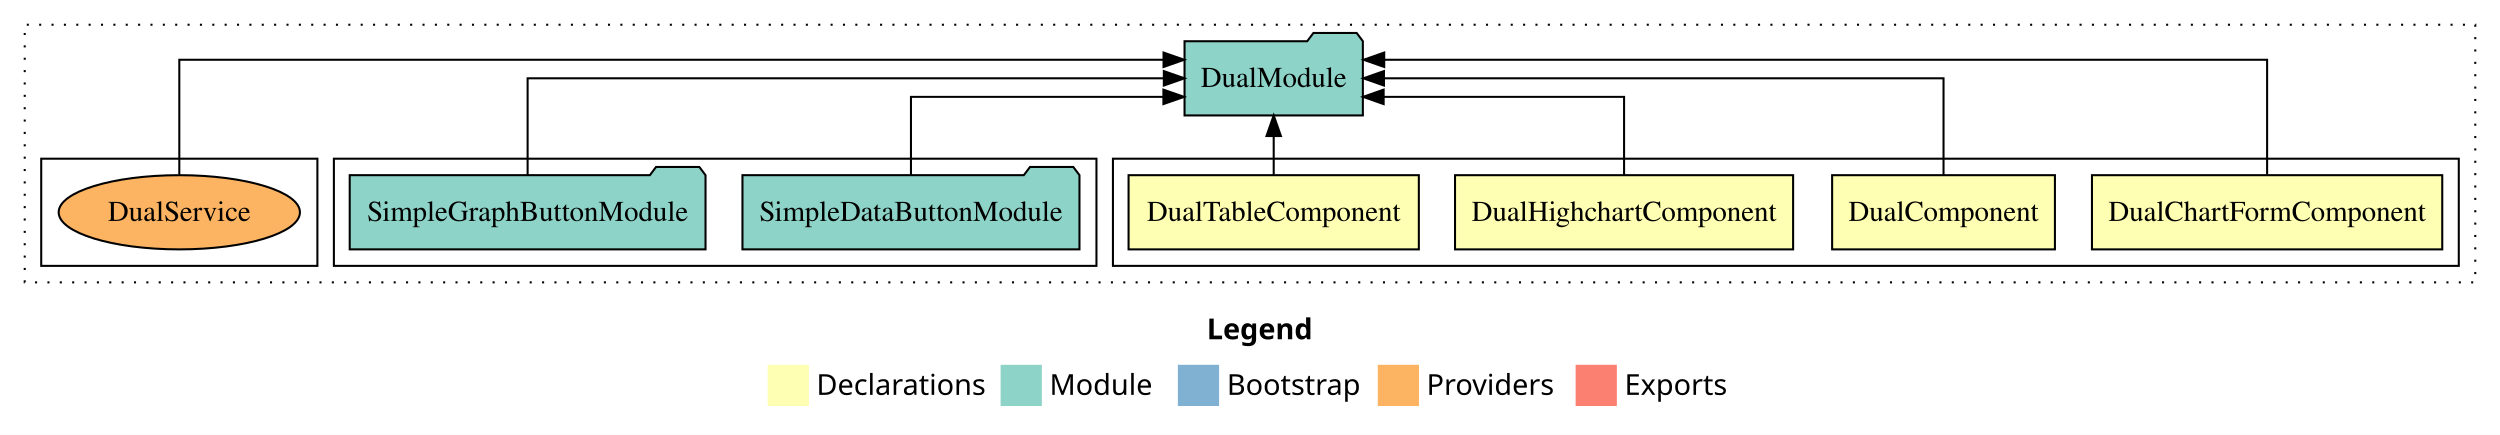
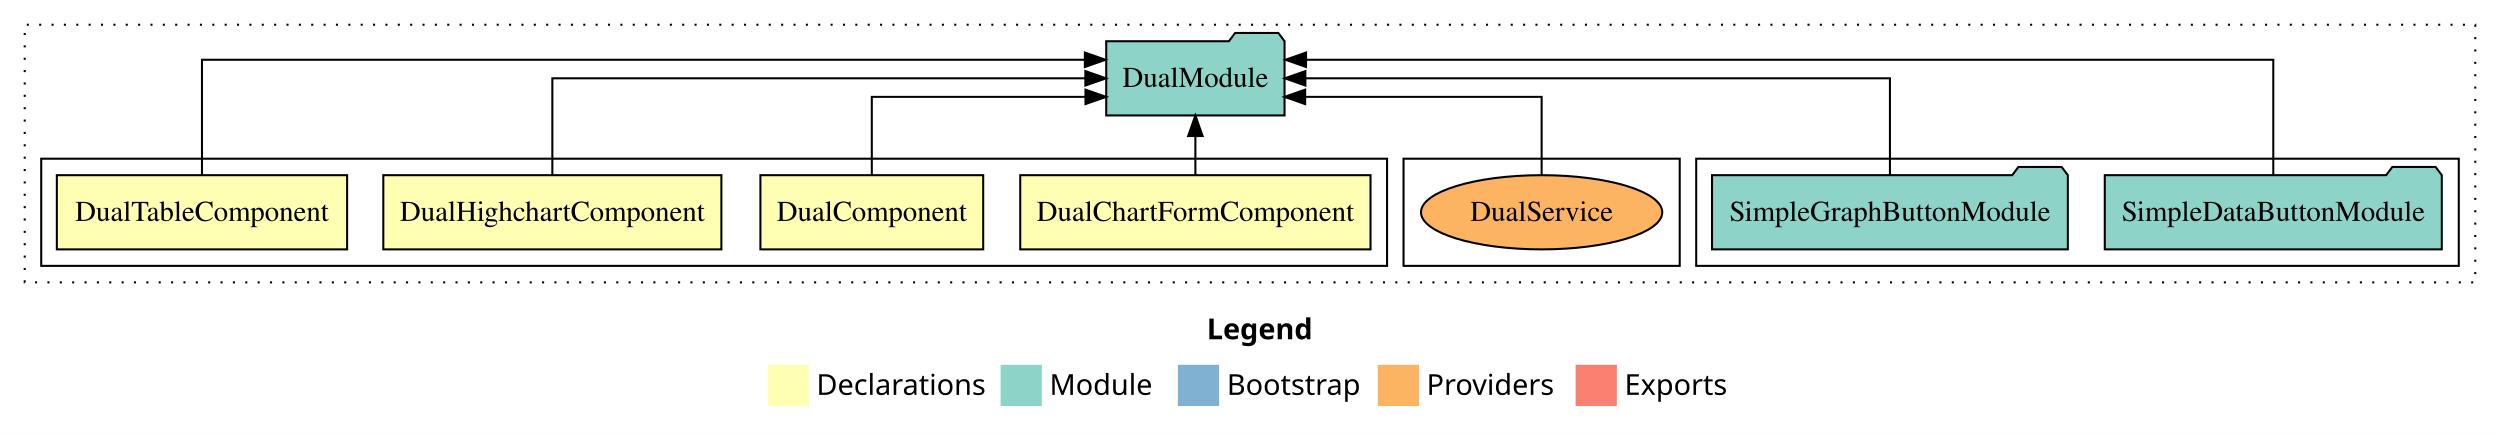
<svg xmlns="http://www.w3.org/2000/svg" width="1213pt" height="211pt" viewBox="0.00 0.00 1213.00 211.00">
  <g id="graph0" class="graph" transform="scale(1 1) rotate(0) translate(4 207)">
    <polygon fill="white" stroke="transparent" points="-4,4 -4,-207 1209,-207 1209,4 -4,4" />
    <text text-anchor="start" x="581.51" y="-42.4" font-family="Times-12" font-weight="bold" font-size="14.00">Legend</text>
    <polygon fill="#ffffb3" stroke="transparent" points="368.5,-10 368.5,-30 388.5,-30 388.5,-10 368.5,-10" />
    <text text-anchor="start" x="392.13" y="-15.4" font-family="Times-12" font-size="14.00">  Declarations</text>
    <polygon fill="#8dd3c7" stroke="transparent" points="481.5,-10 481.5,-30 501.5,-30 501.5,-10 481.5,-10" />
    <text text-anchor="start" x="505.23" y="-15.4" font-family="Times-12" font-size="14.00">  Module</text>
    <polygon fill="#80b1d3" stroke="transparent" points="567.5,-10 567.5,-30 587.5,-30 587.5,-10 567.5,-10" />
    <text text-anchor="start" x="591.28" y="-15.4" font-family="Times-12" font-size="14.00">  Bootstrap</text>
    <polygon fill="#fdb462" stroke="transparent" points="664.5,-10 664.5,-30 684.5,-30 684.5,-10 664.5,-10" />
    <text text-anchor="start" x="688.17" y="-15.4" font-family="Times-12" font-size="14.00">  Providers</text>
    <polygon fill="#fb8072" stroke="transparent" points="760.5,-10 760.5,-30 780.5,-30 780.5,-10 760.5,-10" />
    <text text-anchor="start" x="784.23" y="-15.4" font-family="Times-12" font-size="14.00">  Exports</text>
    <g id="clust1" class="cluster">
      <polygon fill="none" stroke="black" stroke-dasharray="1,5" points="8,-70 8,-195 1197,-195 1197,-70 8,-70" />
    </g>
-     <g id="clust2" class="cluster">
-       <polygon fill="none" stroke="black" points="536,-78 536,-130 1189,-130 1189,-78 536,-78" />
-     </g>
    <g id="clust7" class="cluster">
-       <polygon fill="none" stroke="black" points="158,-78 158,-130 528,-130 528,-78 158,-78" />
+       <polygon fill="none" stroke="black" points="819,-78 819,-130 1189,-130 1189,-78 819,-78" />
    </g>
    <g id="clust10" class="cluster">
-       <polygon fill="none" stroke="black" points="16,-78 16,-130 150,-130 150,-78 16,-78" />
+       <polygon fill="none" stroke="black" points="677,-78 677,-130 811,-130 811,-78 677,-78" />
+     </g>
+     <g id="clust2" class="cluster">
+       <polygon fill="none" stroke="black" points="16,-78 16,-130 669,-130 669,-78 16,-78" />
    </g>
    <g id="node1" class="node">
-       <polygon fill="#ffffb3" stroke="black" points="1180.98,-122 1011.02,-122 1011.02,-86 1180.98,-86 1180.98,-122" />
-       <text text-anchor="middle" x="1096" y="-99.8" font-family="Times,serif" font-size="14.00">DualChartFormComponent</text>
+       <polygon fill="#ffffb3" stroke="black" points="660.98,-122 491.02,-122 491.02,-86 660.98,-86 660.98,-122" />
+       <text text-anchor="middle" x="576" y="-99.8" font-family="Times,serif" font-size="14.00">DualChartFormComponent</text>
    </g>
    <g id="node5" class="node">
-       <polygon fill="#8dd3c7" stroke="black" points="657.26,-187 654.26,-191 633.26,-191 630.26,-187 570.74,-187 570.74,-151 657.26,-151 657.26,-187" />
-       <text text-anchor="middle" x="614" y="-164.8" font-family="Times,serif" font-size="14.00">DualModule</text>
+       <polygon fill="#8dd3c7" stroke="black" points="619.26,-187 616.26,-191 595.26,-191 592.26,-187 532.74,-187 532.74,-151 619.26,-151 619.26,-187" />
+       <text text-anchor="middle" x="576" y="-164.8" font-family="Times,serif" font-size="14.00">DualModule</text>
    </g>
    <g id="edge1" class="edge">
-       <path fill="none" stroke="black" d="M1096,-122.29C1096,-144.21 1096,-178 1096,-178 1096,-178 667.62,-178 667.62,-178" />
-       <polygon fill="black" stroke="black" points="667.62,-174.5 657.62,-178 667.62,-181.5 667.62,-174.5" />
+       <path fill="none" stroke="black" d="M576,-122.11C576,-122.11 576,-140.99 576,-140.99" />
+       <polygon fill="black" stroke="black" points="572.5,-140.99 576,-150.99 579.5,-140.99 572.5,-140.99" />
    </g>
    <g id="node2" class="node">
-       <polygon fill="#ffffb3" stroke="black" points="993.05,-122 884.95,-122 884.95,-86 993.05,-86 993.05,-122" />
-       <text text-anchor="middle" x="939" y="-99.8" font-family="Times,serif" font-size="14.00">DualComponent</text>
+       <polygon fill="#ffffb3" stroke="black" points="473.05,-122 364.95,-122 364.95,-86 473.05,-86 473.05,-122" />
+       <text text-anchor="middle" x="419" y="-99.8" font-family="Times,serif" font-size="14.00">DualComponent</text>
    </g>
    <g id="edge2" class="edge">
-       <path fill="none" stroke="black" d="M939,-122.11C939,-141.34 939,-169 939,-169 939,-169 667.49,-169 667.49,-169" />
-       <polygon fill="black" stroke="black" points="667.49,-165.5 657.49,-169 667.49,-172.5 667.49,-165.5" />
+       <path fill="none" stroke="black" d="M419,-122.03C419,-138.4 419,-160 419,-160 419,-160 522.68,-160 522.68,-160" />
+       <polygon fill="black" stroke="black" points="522.68,-163.5 532.68,-160 522.68,-156.5 522.68,-163.5" />
    </g>
    <g id="node3" class="node">
-       <polygon fill="#ffffb3" stroke="black" points="866.02,-122 701.98,-122 701.98,-86 866.02,-86 866.02,-122" />
-       <text text-anchor="middle" x="784" y="-99.8" font-family="Times,serif" font-size="14.00">DualHighchartComponent</text>
+       <polygon fill="#ffffb3" stroke="black" points="346.02,-122 181.98,-122 181.98,-86 346.02,-86 346.02,-122" />
+       <text text-anchor="middle" x="264" y="-99.8" font-family="Times,serif" font-size="14.00">DualHighchartComponent</text>
    </g>
    <g id="edge3" class="edge">
-       <path fill="none" stroke="black" d="M784,-122.03C784,-138.4 784,-160 784,-160 784,-160 667.34,-160 667.34,-160" />
-       <polygon fill="black" stroke="black" points="667.34,-156.5 657.34,-160 667.34,-163.5 667.34,-156.5" />
+       <path fill="none" stroke="black" d="M264,-122.11C264,-141.34 264,-169 264,-169 264,-169 522.62,-169 522.62,-169" />
+       <polygon fill="black" stroke="black" points="522.62,-172.5 532.62,-169 522.62,-165.5 522.62,-172.5" />
    </g>
    <g id="node4" class="node">
-       <polygon fill="#ffffb3" stroke="black" points="684.42,-122 543.58,-122 543.58,-86 684.42,-86 684.42,-122" />
-       <text text-anchor="middle" x="614" y="-99.8" font-family="Times,serif" font-size="14.00">DualTableComponent</text>
+       <polygon fill="#ffffb3" stroke="black" points="164.42,-122 23.58,-122 23.58,-86 164.42,-86 164.42,-122" />
+       <text text-anchor="middle" x="94" y="-99.8" font-family="Times,serif" font-size="14.00">DualTableComponent</text>
    </g>
    <g id="edge4" class="edge">
-       <path fill="none" stroke="black" d="M614,-122.11C614,-122.11 614,-140.99 614,-140.99" />
-       <polygon fill="black" stroke="black" points="610.5,-140.99 614,-150.99 617.5,-140.99 610.5,-140.99" />
+       <path fill="none" stroke="black" d="M94,-122.29C94,-144.21 94,-178 94,-178 94,-178 522.38,-178 522.38,-178" />
+       <polygon fill="black" stroke="black" points="522.38,-181.5 532.38,-178 522.38,-174.5 522.38,-181.5" />
    </g>
    <g id="node6" class="node">
-       <polygon fill="#8dd3c7" stroke="black" points="519.76,-122 516.76,-126 495.76,-126 492.76,-122 356.24,-122 356.24,-86 519.76,-86 519.76,-122" />
-       <text text-anchor="middle" x="438" y="-99.8" font-family="Times,serif" font-size="14.00">SimpleDataButtonModule</text>
+       <polygon fill="#8dd3c7" stroke="black" points="1180.76,-122 1177.76,-126 1156.76,-126 1153.76,-122 1017.24,-122 1017.24,-86 1180.76,-86 1180.76,-122" />
+       <text text-anchor="middle" x="1099" y="-99.8" font-family="Times,serif" font-size="14.00">SimpleDataButtonModule</text>
    </g>
    <g id="edge5" class="edge">
-       <path fill="none" stroke="black" d="M438,-122.03C438,-138.4 438,-160 438,-160 438,-160 560.49,-160 560.49,-160" />
-       <polygon fill="black" stroke="black" points="560.49,-163.5 570.49,-160 560.49,-156.5 560.49,-163.5" />
+       <path fill="none" stroke="black" d="M1099,-122.29C1099,-144.21 1099,-178 1099,-178 1099,-178 629.69,-178 629.69,-178" />
+       <polygon fill="black" stroke="black" points="629.69,-174.5 619.69,-178 629.69,-181.5 629.69,-174.5" />
    </g>
    <g id="node7" class="node">
-       <polygon fill="#8dd3c7" stroke="black" points="338.32,-122 335.32,-126 314.32,-126 311.32,-122 165.68,-122 165.68,-86 338.32,-86 338.32,-122" />
-       <text text-anchor="middle" x="252" y="-99.8" font-family="Times,serif" font-size="14.00">SimpleGraphButtonModule</text>
+       <polygon fill="#8dd3c7" stroke="black" points="999.32,-122 996.32,-126 975.32,-126 972.32,-122 826.68,-122 826.68,-86 999.32,-86 999.32,-122" />
+       <text text-anchor="middle" x="913" y="-99.8" font-family="Times,serif" font-size="14.00">SimpleGraphButtonModule</text>
    </g>
    <g id="edge6" class="edge">
-       <path fill="none" stroke="black" d="M252,-122.11C252,-141.34 252,-169 252,-169 252,-169 560.69,-169 560.69,-169" />
-       <polygon fill="black" stroke="black" points="560.69,-172.5 570.69,-169 560.69,-165.5 560.69,-172.5" />
+       <path fill="none" stroke="black" d="M913,-122.11C913,-141.34 913,-169 913,-169 913,-169 629.37,-169 629.37,-169" />
+       <polygon fill="black" stroke="black" points="629.37,-165.5 619.37,-169 629.37,-172.5 629.37,-165.5" />
    </g>
    <g id="node8" class="node">
-       <ellipse fill="#fdb462" stroke="black" cx="83" cy="-104" rx="58.53" ry="18" />
-       <text text-anchor="middle" x="83" y="-99.8" font-family="Times,serif" font-size="14.00">DualService</text>
+       <ellipse fill="#fdb462" stroke="black" cx="744" cy="-104" rx="58.53" ry="18" />
+       <text text-anchor="middle" x="744" y="-99.8" font-family="Times,serif" font-size="14.00">DualService</text>
    </g>
    <g id="edge7" class="edge">
-       <path fill="none" stroke="black" d="M83,-122.29C83,-144.21 83,-178 83,-178 83,-178 560.55,-178 560.55,-178" />
-       <polygon fill="black" stroke="black" points="560.55,-181.5 570.55,-178 560.55,-174.5 560.55,-181.5" />
+       <path fill="none" stroke="black" d="M744,-122.03C744,-138.4 744,-160 744,-160 744,-160 629.26,-160 629.26,-160" />
+       <polygon fill="black" stroke="black" points="629.26,-156.5 619.26,-160 629.26,-163.5 629.26,-156.5" />
    </g>
  </g>
</svg>
